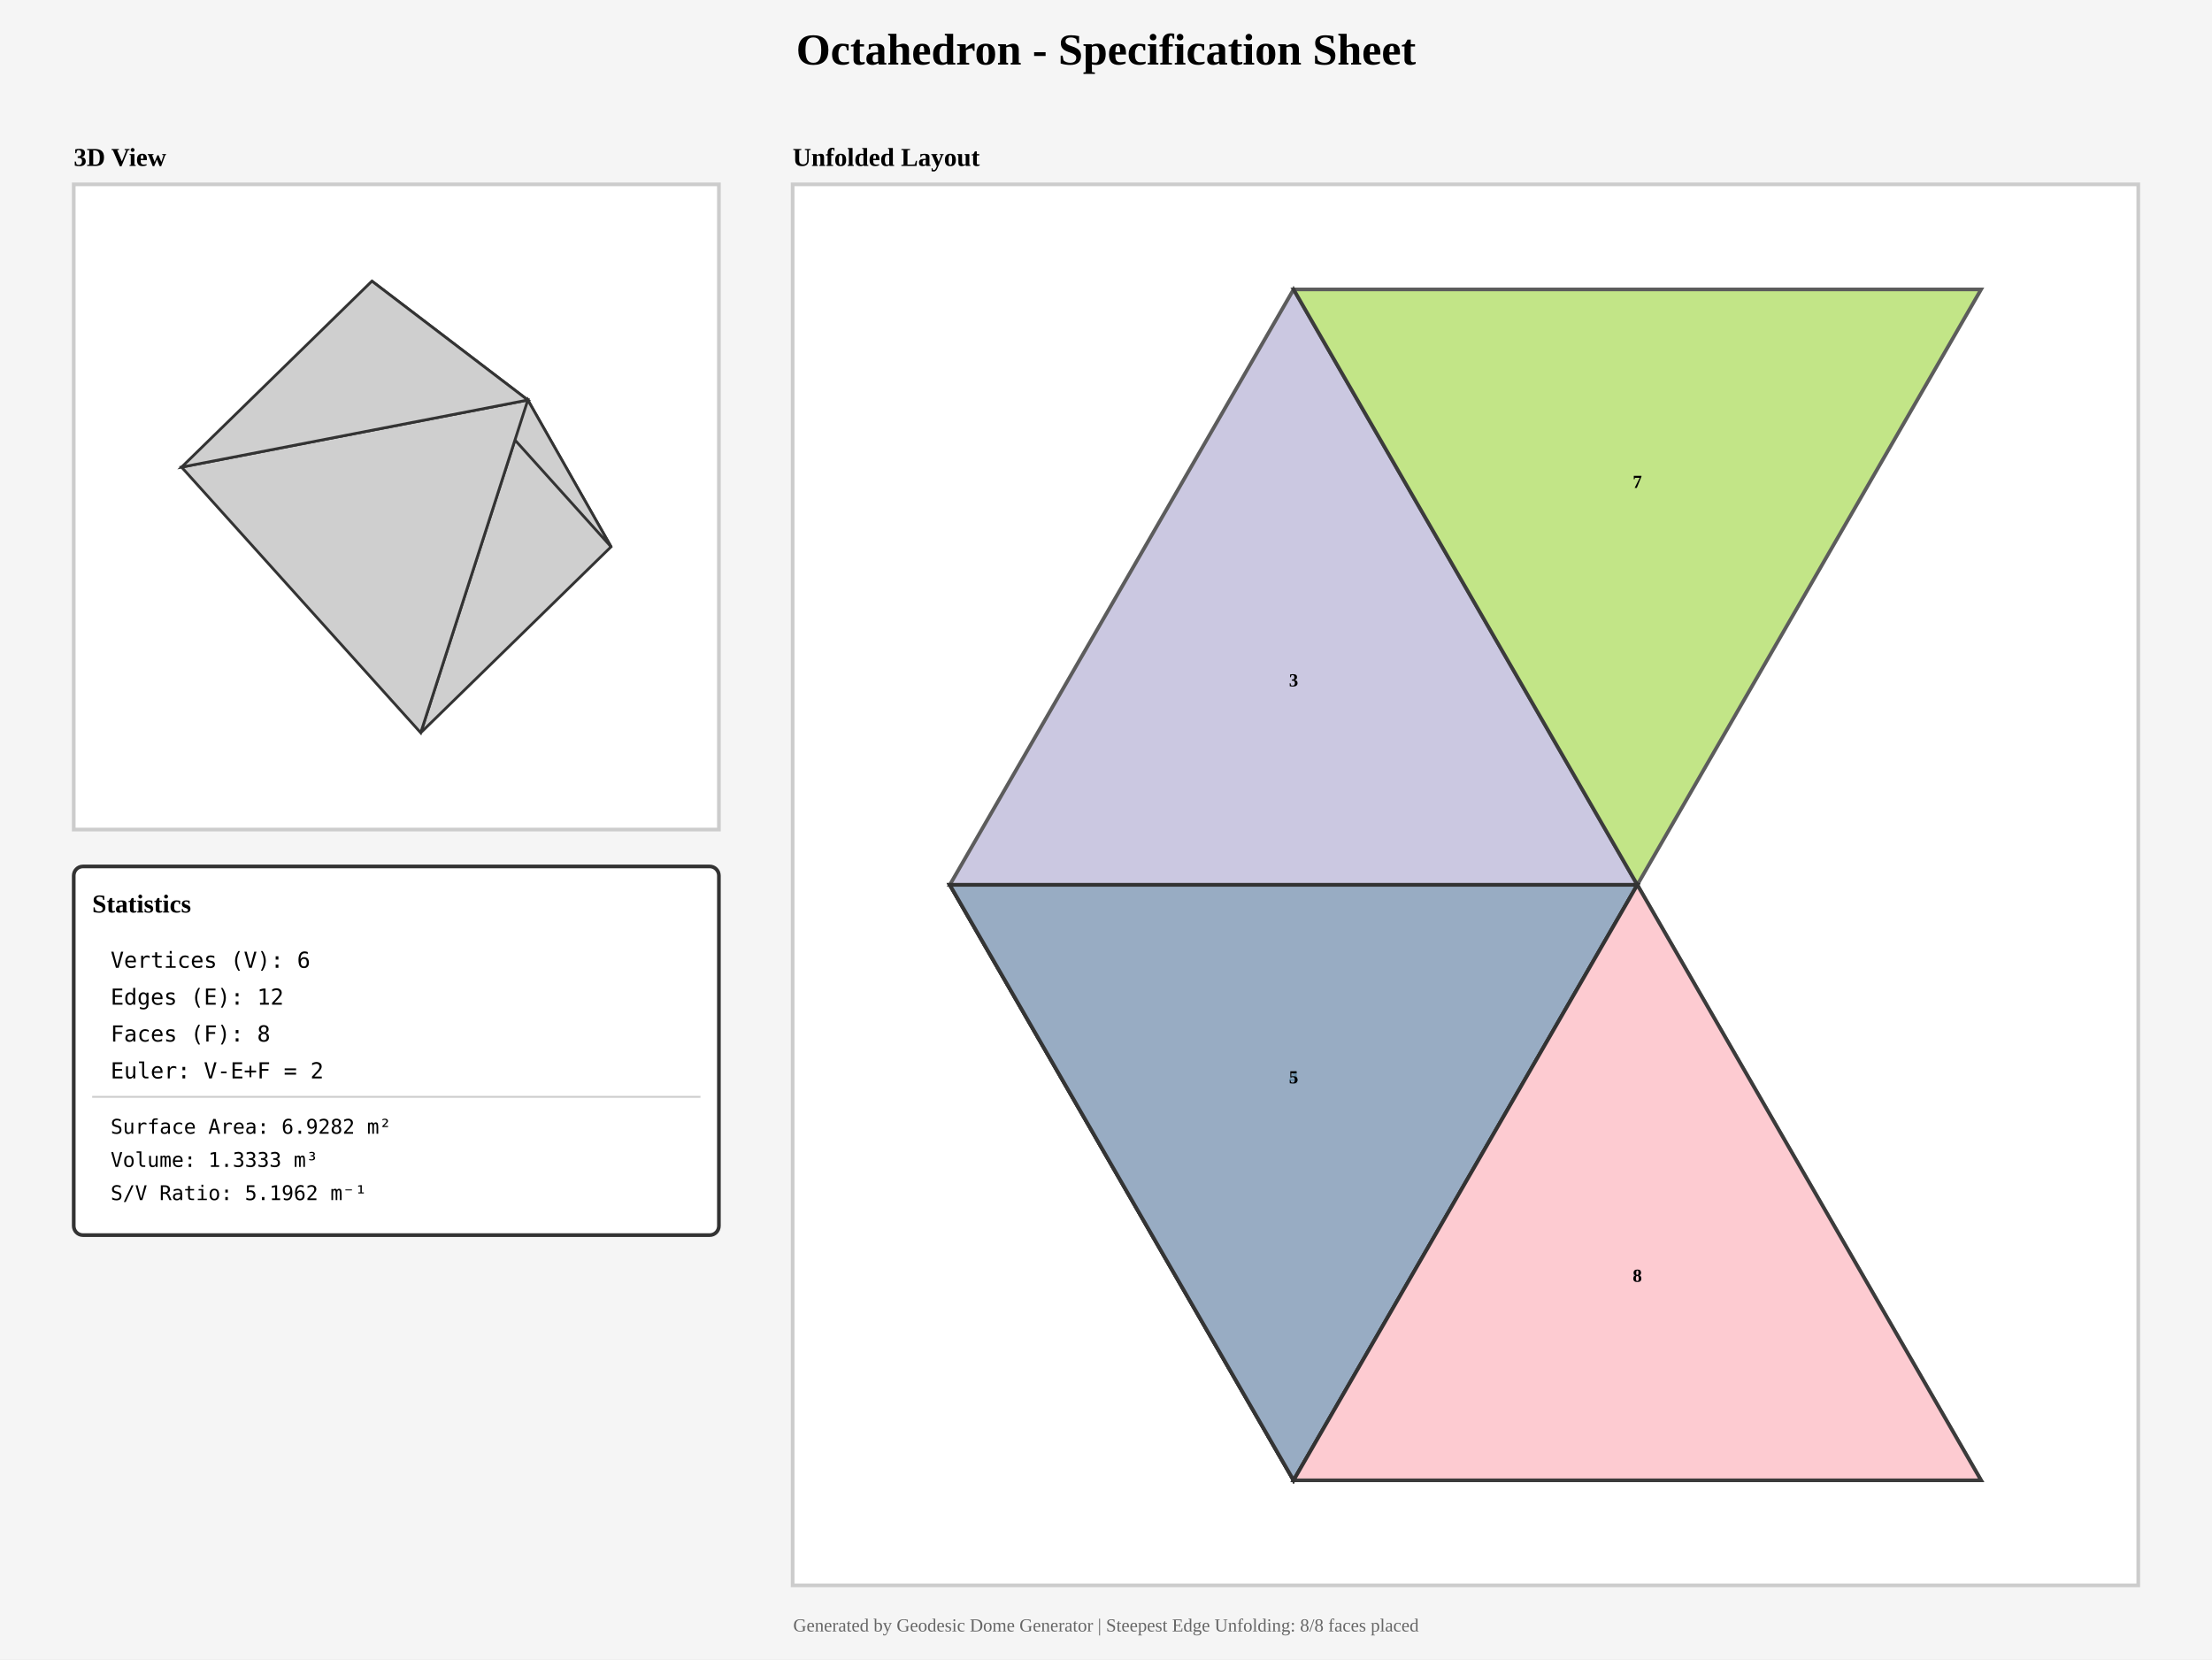
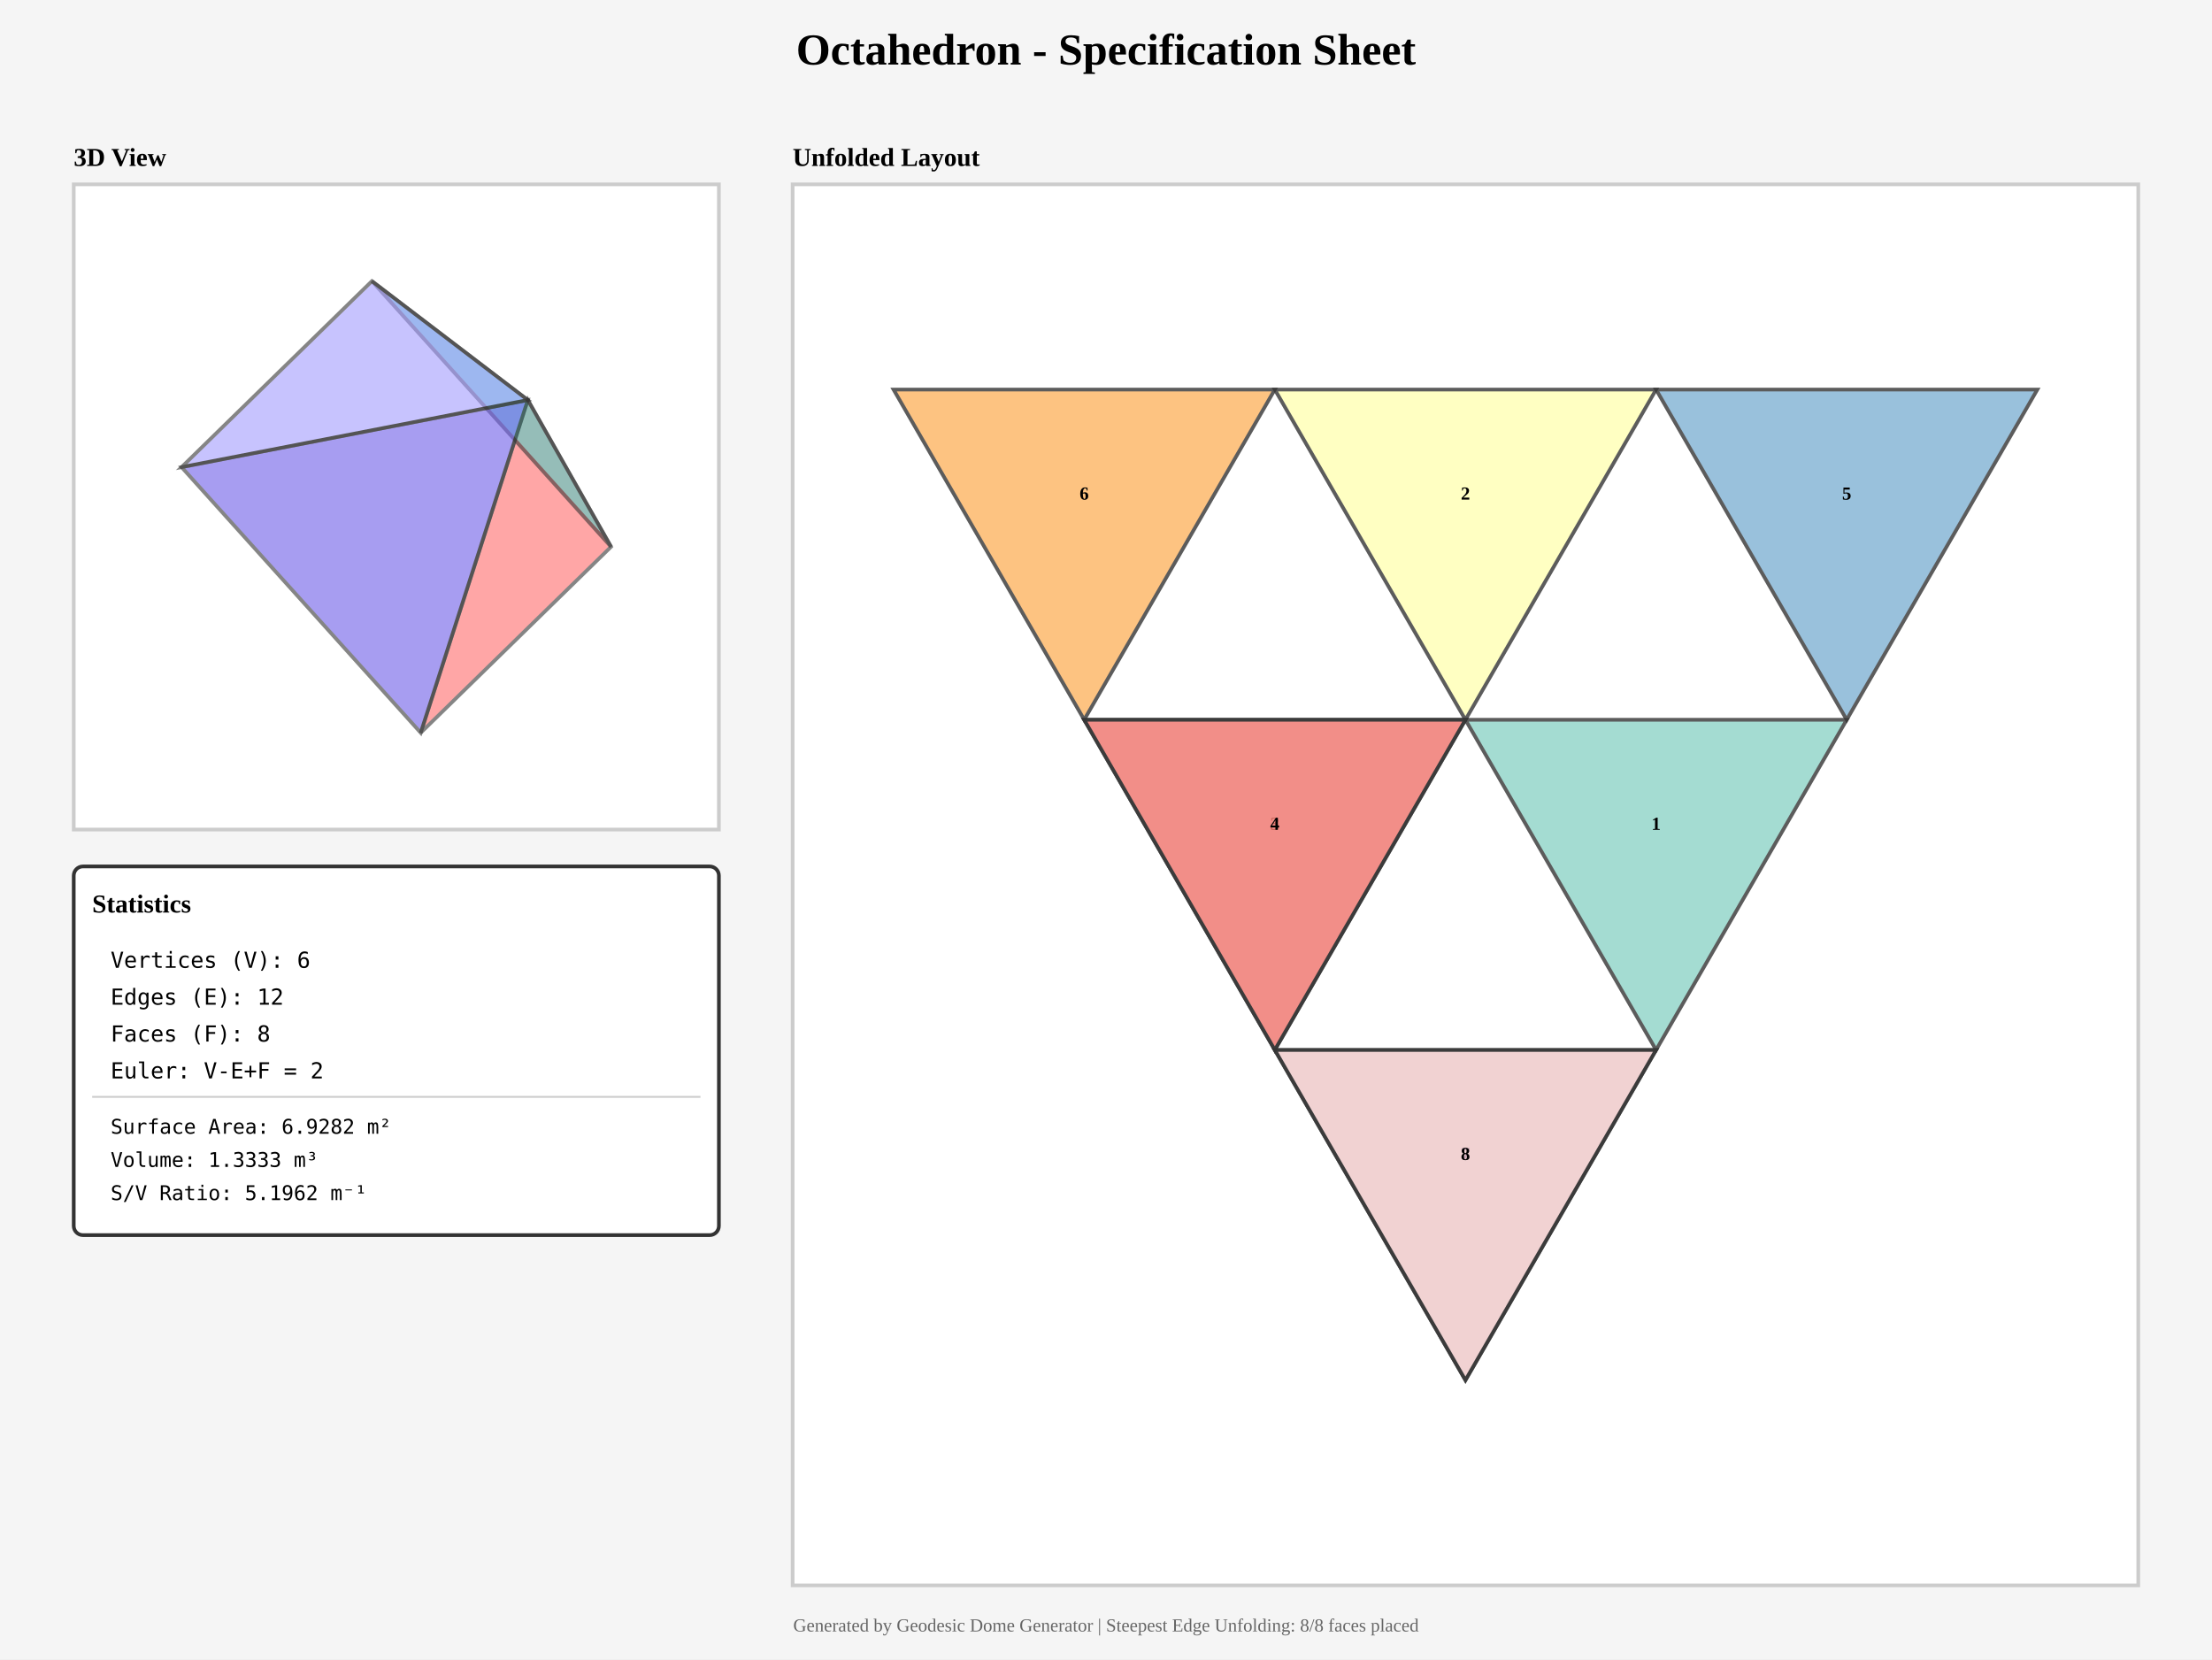
<svg xmlns="http://www.w3.org/2000/svg" width="1200" height="900">
  <rect width="1200" height="900" fill="#f5f5f5" />
  <text x="600.0" y="35" text-anchor="middle" font-size="24" font-weight="bold">Octahedron - Specification Sheet</text>
  <text x="40" y="90" font-size="14" font-weight="bold">3D View</text>
  <text x="430" y="90" font-size="14" font-weight="bold">Unfolded Layout</text>
  <rect x="40" y="100" width="350" height="350" fill="white" stroke="#ccc" stroke-width="2" />
-   <polygon points="331.50,296.60 228.24,397.50 286.35,217.00" fill="rgb(207,207,207)" stroke="#333" stroke-width="1.5" />
-   <polygon points="331.50,296.60 286.35,217.00 201.76,152.50" fill="rgb(207,207,207)" stroke="#333" stroke-width="1.5" />
-   <polygon points="98.50,253.40 286.35,217.00 228.24,397.50" fill="rgb(207,207,207)" stroke="#333" stroke-width="1.5" />
-   <polygon points="98.50,253.40 201.76,152.50 286.35,217.00" fill="rgb(207,207,207)" stroke="#333" stroke-width="1.5" />
+   <polygon points="331.50,296.60 228.24,397.50 286.35,217.00" fill="#ff6b6b" stroke="#333" stroke-width="2" opacity="0.6" />
+   <polygon points="331.50,296.60 286.35,217.00 201.76,152.50" fill="#4ecdc4" stroke="#333" stroke-width="2" opacity="0.6" />
+   <polygon points="98.50,253.40 286.35,217.00 228.24,397.50" fill="#6c5ce7" stroke="#333" stroke-width="2" opacity="0.6" />
+   <polygon points="98.50,253.40 201.76,152.50 286.35,217.00" fill="#a29bfe" stroke="#333" stroke-width="2" opacity="0.6" />
  <rect x="40" y="470" width="350" height="200" fill="white" stroke="#333" stroke-width="2" rx="5" />
  <text x="50" y="495" font-size="14" font-weight="bold">Statistics</text>
  <text x="60" y="525" font-size="12" font-family="monospace">
    <tspan x="60" dy="0">Vertices (V): 6</tspan>
    <tspan x="60" dy="20">Edges (E): 12</tspan>
    <tspan x="60" dy="20">Faces (F): 8</tspan>
    <tspan x="60" dy="20">Euler: V-E+F = 2</tspan>
  </text>
  <line x1="50" y1="595" x2="380" y2="595" stroke="#ccc" stroke-width="1" />
  <text x="60" y="615" font-size="11" font-family="monospace">
    <tspan x="60" dy="0">Surface Area: 6.9282 m²</tspan>
    <tspan x="60" dy="18">Volume: 1.3333 m³</tspan>
    <tspan x="60" dy="18">S/V Ratio: 5.1962 m⁻¹</tspan>
  </text>
  <rect x="430" y="100" width="730" height="760" fill="white" stroke="#ccc" stroke-width="2" />
-   <polygon points="515.27,480.00 888.24,480.00 701.76,803.00" fill="#8dd3c7" stroke="#333" stroke-width="2" opacity="0.8" />
-   <text x="701.76" y="587.67" text-anchor="middle" font-size="10" font-weight="bold">1</text>
-   <polygon points="515.27,480.00 701.76,803.00 888.24,480.00" fill="#ffffb3" stroke="#333" stroke-width="2" opacity="0.8" />
-   <text x="701.76" y="587.67" text-anchor="middle" font-size="10" font-weight="bold">2</text>
-   <polygon points="515.27,480.00 888.24,480.00 701.76,157.00" fill="#bebada" stroke="#333" stroke-width="2" opacity="0.8" />
-   <text x="701.76" y="372.33" text-anchor="middle" font-size="10" font-weight="bold">3</text>
-   <polygon points="515.27,480.00 701.76,803.00 888.24,480.00" fill="#fb8072" stroke="#333" stroke-width="2" opacity="0.8" />
-   <text x="701.76" y="587.67" text-anchor="middle" font-size="10" font-weight="bold">4</text>
-   <polygon points="515.27,480.00 701.76,803.00 888.24,480.00" fill="#80b1d3" stroke="#333" stroke-width="2" opacity="0.8" />
-   <text x="701.76" y="587.67" text-anchor="middle" font-size="10" font-weight="bold">5</text>
-   <polygon points="1074.73,803.00 888.24,480.00 701.76,803.00" fill="#fdb462" stroke="#333" stroke-width="2" opacity="0.8" />
-   <text x="888.24" y="695.33" text-anchor="middle" font-size="10" font-weight="bold">6</text>
-   <polygon points="1074.73,157.00 701.76,157.00 888.24,480.00" fill="#b3de69" stroke="#333" stroke-width="2" opacity="0.8" />
-   <text x="888.24" y="264.67" text-anchor="middle" font-size="10" font-weight="bold">7</text>
-   <polygon points="1074.73,803.00 888.24,480.00 701.76,803.00" fill="#fccde5" stroke="#333" stroke-width="2" opacity="0.8" />
-   <text x="888.24" y="695.33" text-anchor="middle" font-size="10" font-weight="bold">8</text>
+   <polygon points="795.00,390.44 1001.83,390.44 898.42,569.56" fill="#8dd3c7" stroke="#333" stroke-width="2" opacity="0.8" />
+   <text x="898.42" y="450.15" text-anchor="middle" font-size="10" font-weight="bold">1</text>
+   <polygon points="795.00,390.44 691.58,211.32 898.42,211.32" fill="#ffffb3" stroke="#333" stroke-width="2" opacity="0.8" />
+   <text x="795.00" y="271.02" text-anchor="middle" font-size="10" font-weight="bold">2</text>
+   <polygon points="795.00,390.44 691.58,569.56 588.17,390.44" fill="#bebada" stroke="#333" stroke-width="2" opacity="0.8" />
+   <text x="691.58" y="450.15" text-anchor="middle" font-size="10" font-weight="bold">3</text>
+   <polygon points="795.00,390.44 691.58,569.56 588.17,390.44" fill="#fb8072" stroke="#333" stroke-width="2" opacity="0.8" />
+   <text x="691.58" y="450.15" text-anchor="middle" font-size="10" font-weight="bold">4</text>
+   <polygon points="898.42,211.32 1105.25,211.32 1001.83,390.44" fill="#80b1d3" stroke="#333" stroke-width="2" opacity="0.8" />
+   <text x="1001.83" y="271.02" text-anchor="middle" font-size="10" font-weight="bold">5</text>
+   <polygon points="588.17,390.44 484.75,211.32 691.58,211.32" fill="#fdb462" stroke="#333" stroke-width="2" opacity="0.8" />
+   <text x="588.17" y="271.02" text-anchor="middle" font-size="10" font-weight="bold">6</text>
+   <polygon points="898.42,569.56 795.00,748.68 691.58,569.56" fill="#b3de69" stroke="#333" stroke-width="2" opacity="0.8" />
+   <text x="795.00" y="629.27" text-anchor="middle" font-size="10" font-weight="bold">7</text>
+   <polygon points="898.42,569.56 795.00,748.68 691.58,569.56" fill="#fccde5" stroke="#333" stroke-width="2" opacity="0.8" />
+   <text x="795.00" y="629.27" text-anchor="middle" font-size="10" font-weight="bold">8</text>
  <text x="600.0" y="885" text-anchor="middle" font-size="10" fill="#666">
Generated by Geodesic Dome Generator | Steepest Edge Unfolding: 8/8 faces placed
</text>
</svg>
